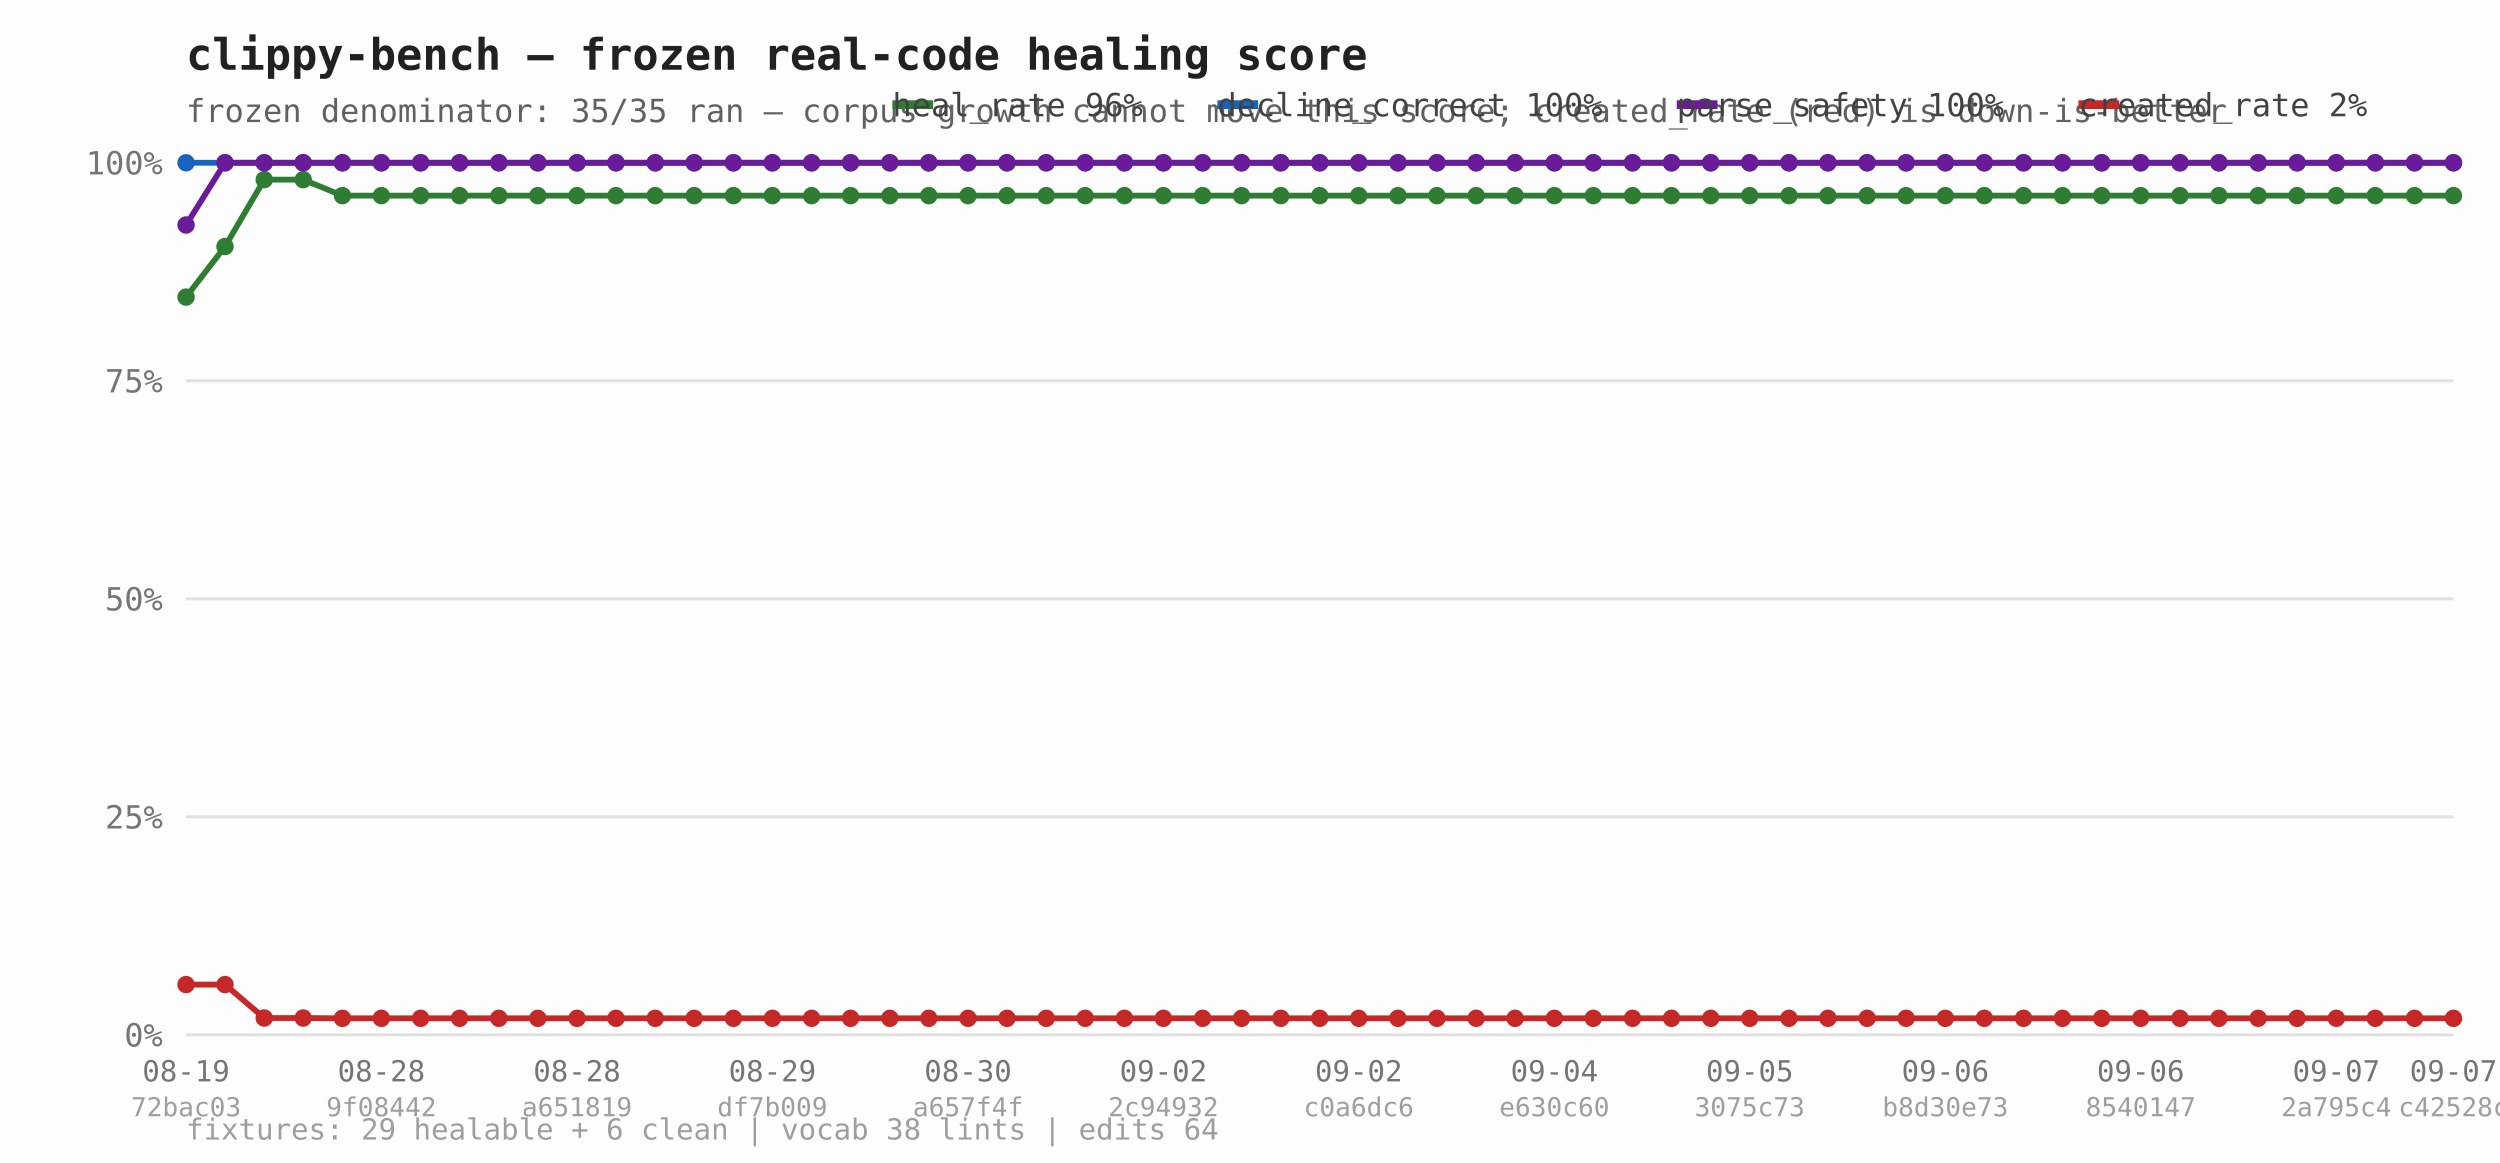
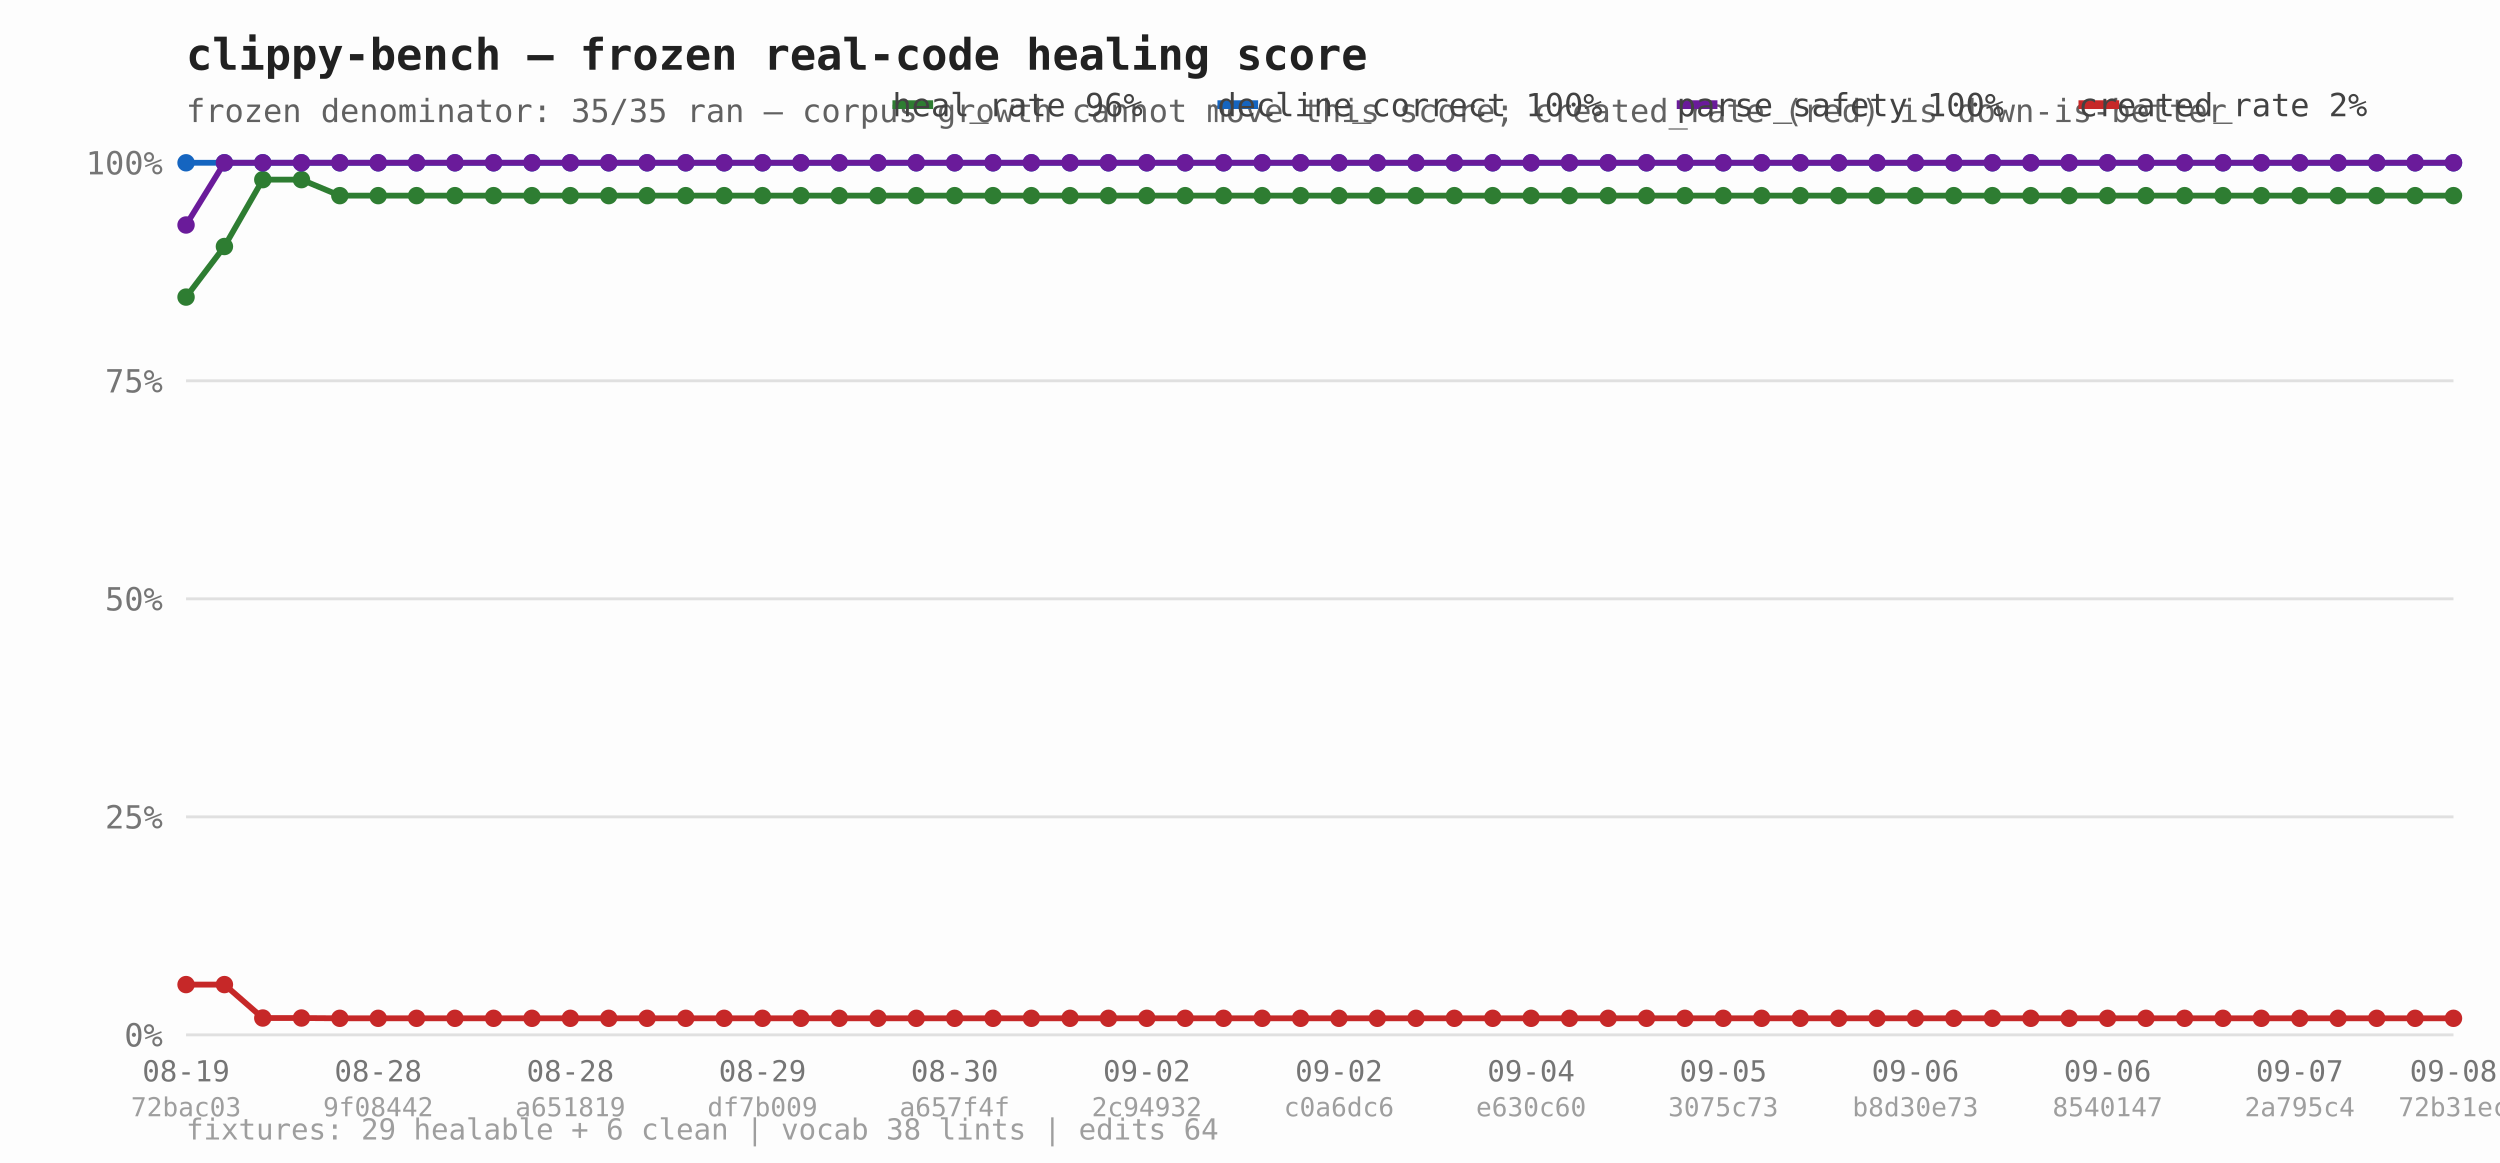
<svg xmlns="http://www.w3.org/2000/svg" width="860" height="400" viewBox="0 0 860 400" font-family="ui-monospace,Menlo,monospace">
  <rect width="100%" height="100%" fill="#fdfdfd" />
  <text x="64" y="24" font-size="15" font-weight="bold" fill="#212121">clippy-bench — frozen real-code healing score</text>
  <text x="64" y="42" font-size="11" fill="#616161">frozen denominator: 35/35 ran — corpus growth cannot move this score; created_rate (red) is down-is-better</text>
  <line x1="64" y1="356.0" x2="844" y2="356.0" stroke="#e0e0e0" stroke-width="1" />
  <text x="56" y="360.0" font-size="11" fill="#757575" text-anchor="end">0%</text>
  <line x1="64" y1="281.0" x2="844" y2="281.0" stroke="#e0e0e0" stroke-width="1" />
  <text x="56" y="285.0" font-size="11" fill="#757575" text-anchor="end">25%</text>
  <line x1="64" y1="206.0" x2="844" y2="206.0" stroke="#e0e0e0" stroke-width="1" />
  <text x="56" y="210.0" font-size="11" fill="#757575" text-anchor="end">50%</text>
  <line x1="64" y1="131.0" x2="844" y2="131.0" stroke="#e0e0e0" stroke-width="1" />
  <text x="56" y="135.0" font-size="11" fill="#757575" text-anchor="end">75%</text>
  <line x1="64" y1="56.0" x2="844" y2="56.0" stroke="#e0e0e0" stroke-width="1" />
  <text x="56" y="60.0" font-size="11" fill="#757575" text-anchor="end">100%</text>
  <line x1="715.0" y1="36" x2="729.0" y2="36" stroke="#c62828" stroke-width="3" />
  <text x="715.0" y="40" font-size="11" fill="#424242">created_rate 2%</text>
  <line x1="576.8" y1="36" x2="590.8" y2="36" stroke="#6a1b9a" stroke-width="3" />
  <text x="576.8" y="40" font-size="11" fill="#424242">parse_safety 100%</text>
  <line x1="418.8" y1="36" x2="432.8" y2="36" stroke="#1565c0" stroke-width="3" />
  <text x="418.8" y="40" font-size="11" fill="#424242">decline_correct 100%</text>
  <line x1="307.0" y1="36" x2="321.0" y2="36" stroke="#2e7d32" stroke-width="3" />
  <text x="307.0" y="40" font-size="11" fill="#424242">heal_rate 96%</text>
-   <path d="M 64.0 102.2 L 77.4 84.8 L 90.9 61.8 L 104.3 61.8 L 117.8 67.3 L 131.2 67.3 L 144.7 67.3 L 158.1 67.3 L 171.6 67.3 L 185.0 67.3 L 198.5 67.3 L 211.9 67.3 L 225.4 67.3 L 238.8 67.3 L 252.3 67.3 L 265.7 67.3 L 279.2 67.3 L 292.6 67.3 L 306.1 67.3 L 319.5 67.3 L 333.0 67.3 L 346.4 67.3 L 359.9 67.3 L 373.3 67.3 L 386.8 67.3 L 400.2 67.3 L 413.7 67.3 L 427.1 67.3 L 440.6 67.3 L 454.0 67.3 L 467.4 67.3 L 480.9 67.3 L 494.3 67.3 L 507.8 67.3 L 521.2 67.3 L 534.7 67.3 L 548.1 67.3 L 561.6 67.3 L 575.0 67.3 L 588.5 67.3 L 601.9 67.3 L 615.4 67.3 L 628.8 67.3 L 642.3 67.3 L 655.7 67.3 L 669.2 67.3 L 682.6 67.3 L 696.1 67.3 L 709.5 67.3 L 723.0 67.3 L 736.4 67.3 L 749.9 67.3 L 763.3 67.3 L 776.8 67.3 L 790.2 67.3 L 803.7 67.3 L 817.1 67.3 L 830.6 67.3 L 844.0 67.3" fill="none" stroke="#2e7d32" stroke-width="2" stroke-linejoin="round" stroke-linecap="round" />
+   <path d="M 64.0 102.2 L 77.2 84.8 L 90.4 61.8 L 103.7 61.8 L 116.9 67.3 L 130.1 67.3 L 143.3 67.3 L 156.5 67.3 L 169.8 67.3 L 183.0 67.3 L 196.2 67.3 L 209.4 67.3 L 222.6 67.3 L 235.9 67.3 L 249.1 67.3 L 262.3 67.3 L 275.5 67.3 L 288.7 67.3 L 302.0 67.3 L 315.2 67.3 L 328.4 67.3 L 341.6 67.3 L 354.8 67.3 L 368.1 67.3 L 381.3 67.3 L 394.5 67.3 L 407.7 67.3 L 420.9 67.3 L 434.2 67.3 L 447.4 67.3 L 460.6 67.3 L 473.8 67.3 L 487.1 67.3 L 500.3 67.3 L 513.5 67.3 L 526.7 67.3 L 539.9 67.3 L 553.2 67.3 L 566.4 67.3 L 579.6 67.3 L 592.8 67.3 L 606.0 67.3 L 619.3 67.3 L 632.5 67.3 L 645.7 67.3 L 658.9 67.3 L 672.1 67.3 L 685.4 67.3 L 698.6 67.3 L 711.8 67.3 L 725.0 67.3 L 738.2 67.3 L 751.5 67.3 L 764.7 67.3 L 777.9 67.3 L 791.1 67.3 L 804.3 67.3 L 817.6 67.3 L 830.8 67.3 L 844.0 67.3" fill="none" stroke="#2e7d32" stroke-width="2" stroke-linejoin="round" stroke-linecap="round" />
  <circle cx="64.0" cy="102.2" r="3" fill="#2e7d32" />
-   <circle cx="77.4" cy="84.8" r="3" fill="#2e7d32" />
-   <circle cx="90.9" cy="61.8" r="3" fill="#2e7d32" />
-   <circle cx="104.3" cy="61.8" r="3" fill="#2e7d32" />
-   <circle cx="117.8" cy="67.3" r="3" fill="#2e7d32" />
-   <circle cx="131.2" cy="67.3" r="3" fill="#2e7d32" />
-   <circle cx="144.7" cy="67.3" r="3" fill="#2e7d32" />
-   <circle cx="158.1" cy="67.3" r="3" fill="#2e7d32" />
-   <circle cx="171.6" cy="67.3" r="3" fill="#2e7d32" />
-   <circle cx="185.0" cy="67.3" r="3" fill="#2e7d32" />
-   <circle cx="198.5" cy="67.3" r="3" fill="#2e7d32" />
-   <circle cx="211.9" cy="67.3" r="3" fill="#2e7d32" />
-   <circle cx="225.4" cy="67.3" r="3" fill="#2e7d32" />
-   <circle cx="238.8" cy="67.3" r="3" fill="#2e7d32" />
-   <circle cx="252.3" cy="67.3" r="3" fill="#2e7d32" />
-   <circle cx="265.7" cy="67.3" r="3" fill="#2e7d32" />
-   <circle cx="279.2" cy="67.3" r="3" fill="#2e7d32" />
-   <circle cx="292.6" cy="67.3" r="3" fill="#2e7d32" />
-   <circle cx="306.1" cy="67.3" r="3" fill="#2e7d32" />
-   <circle cx="319.5" cy="67.3" r="3" fill="#2e7d32" />
-   <circle cx="333.0" cy="67.3" r="3" fill="#2e7d32" />
-   <circle cx="346.4" cy="67.3" r="3" fill="#2e7d32" />
-   <circle cx="359.9" cy="67.3" r="3" fill="#2e7d32" />
-   <circle cx="373.3" cy="67.3" r="3" fill="#2e7d32" />
-   <circle cx="386.8" cy="67.3" r="3" fill="#2e7d32" />
-   <circle cx="400.2" cy="67.3" r="3" fill="#2e7d32" />
-   <circle cx="413.7" cy="67.3" r="3" fill="#2e7d32" />
-   <circle cx="427.1" cy="67.3" r="3" fill="#2e7d32" />
-   <circle cx="440.6" cy="67.3" r="3" fill="#2e7d32" />
-   <circle cx="454.0" cy="67.3" r="3" fill="#2e7d32" />
-   <circle cx="467.4" cy="67.3" r="3" fill="#2e7d32" />
-   <circle cx="480.9" cy="67.3" r="3" fill="#2e7d32" />
-   <circle cx="494.3" cy="67.3" r="3" fill="#2e7d32" />
-   <circle cx="507.8" cy="67.3" r="3" fill="#2e7d32" />
-   <circle cx="521.2" cy="67.3" r="3" fill="#2e7d32" />
-   <circle cx="534.7" cy="67.3" r="3" fill="#2e7d32" />
-   <circle cx="548.1" cy="67.3" r="3" fill="#2e7d32" />
-   <circle cx="561.6" cy="67.3" r="3" fill="#2e7d32" />
-   <circle cx="575.0" cy="67.3" r="3" fill="#2e7d32" />
-   <circle cx="588.5" cy="67.3" r="3" fill="#2e7d32" />
-   <circle cx="601.9" cy="67.3" r="3" fill="#2e7d32" />
-   <circle cx="615.4" cy="67.3" r="3" fill="#2e7d32" />
-   <circle cx="628.8" cy="67.3" r="3" fill="#2e7d32" />
-   <circle cx="642.3" cy="67.3" r="3" fill="#2e7d32" />
-   <circle cx="655.7" cy="67.3" r="3" fill="#2e7d32" />
-   <circle cx="669.2" cy="67.3" r="3" fill="#2e7d32" />
-   <circle cx="682.6" cy="67.3" r="3" fill="#2e7d32" />
-   <circle cx="696.1" cy="67.3" r="3" fill="#2e7d32" />
-   <circle cx="709.5" cy="67.3" r="3" fill="#2e7d32" />
-   <circle cx="723.0" cy="67.3" r="3" fill="#2e7d32" />
-   <circle cx="736.4" cy="67.3" r="3" fill="#2e7d32" />
-   <circle cx="749.9" cy="67.3" r="3" fill="#2e7d32" />
-   <circle cx="763.3" cy="67.3" r="3" fill="#2e7d32" />
-   <circle cx="776.8" cy="67.3" r="3" fill="#2e7d32" />
-   <circle cx="790.2" cy="67.3" r="3" fill="#2e7d32" />
-   <circle cx="803.7" cy="67.3" r="3" fill="#2e7d32" />
-   <circle cx="817.1" cy="67.3" r="3" fill="#2e7d32" />
-   <circle cx="830.6" cy="67.3" r="3" fill="#2e7d32" />
+   <circle cx="77.2" cy="84.8" r="3" fill="#2e7d32" />
+   <circle cx="90.4" cy="61.8" r="3" fill="#2e7d32" />
+   <circle cx="103.7" cy="61.8" r="3" fill="#2e7d32" />
+   <circle cx="116.9" cy="67.3" r="3" fill="#2e7d32" />
+   <circle cx="130.1" cy="67.3" r="3" fill="#2e7d32" />
+   <circle cx="143.3" cy="67.3" r="3" fill="#2e7d32" />
+   <circle cx="156.5" cy="67.3" r="3" fill="#2e7d32" />
+   <circle cx="169.8" cy="67.3" r="3" fill="#2e7d32" />
+   <circle cx="183.0" cy="67.3" r="3" fill="#2e7d32" />
+   <circle cx="196.2" cy="67.3" r="3" fill="#2e7d32" />
+   <circle cx="209.4" cy="67.3" r="3" fill="#2e7d32" />
+   <circle cx="222.6" cy="67.3" r="3" fill="#2e7d32" />
+   <circle cx="235.9" cy="67.3" r="3" fill="#2e7d32" />
+   <circle cx="249.1" cy="67.3" r="3" fill="#2e7d32" />
+   <circle cx="262.3" cy="67.3" r="3" fill="#2e7d32" />
+   <circle cx="275.5" cy="67.3" r="3" fill="#2e7d32" />
+   <circle cx="288.7" cy="67.3" r="3" fill="#2e7d32" />
+   <circle cx="302.0" cy="67.3" r="3" fill="#2e7d32" />
+   <circle cx="315.2" cy="67.3" r="3" fill="#2e7d32" />
+   <circle cx="328.4" cy="67.3" r="3" fill="#2e7d32" />
+   <circle cx="341.6" cy="67.3" r="3" fill="#2e7d32" />
+   <circle cx="354.8" cy="67.3" r="3" fill="#2e7d32" />
+   <circle cx="368.1" cy="67.3" r="3" fill="#2e7d32" />
+   <circle cx="381.3" cy="67.3" r="3" fill="#2e7d32" />
+   <circle cx="394.5" cy="67.3" r="3" fill="#2e7d32" />
+   <circle cx="407.7" cy="67.3" r="3" fill="#2e7d32" />
+   <circle cx="420.9" cy="67.3" r="3" fill="#2e7d32" />
+   <circle cx="434.2" cy="67.3" r="3" fill="#2e7d32" />
+   <circle cx="447.4" cy="67.3" r="3" fill="#2e7d32" />
+   <circle cx="460.6" cy="67.3" r="3" fill="#2e7d32" />
+   <circle cx="473.8" cy="67.3" r="3" fill="#2e7d32" />
+   <circle cx="487.1" cy="67.3" r="3" fill="#2e7d32" />
+   <circle cx="500.3" cy="67.3" r="3" fill="#2e7d32" />
+   <circle cx="513.5" cy="67.3" r="3" fill="#2e7d32" />
+   <circle cx="526.7" cy="67.3" r="3" fill="#2e7d32" />
+   <circle cx="539.9" cy="67.3" r="3" fill="#2e7d32" />
+   <circle cx="553.2" cy="67.3" r="3" fill="#2e7d32" />
+   <circle cx="566.4" cy="67.3" r="3" fill="#2e7d32" />
+   <circle cx="579.6" cy="67.3" r="3" fill="#2e7d32" />
+   <circle cx="592.8" cy="67.3" r="3" fill="#2e7d32" />
+   <circle cx="606.0" cy="67.3" r="3" fill="#2e7d32" />
+   <circle cx="619.3" cy="67.3" r="3" fill="#2e7d32" />
+   <circle cx="632.5" cy="67.3" r="3" fill="#2e7d32" />
+   <circle cx="645.7" cy="67.3" r="3" fill="#2e7d32" />
+   <circle cx="658.9" cy="67.3" r="3" fill="#2e7d32" />
+   <circle cx="672.1" cy="67.3" r="3" fill="#2e7d32" />
+   <circle cx="685.4" cy="67.3" r="3" fill="#2e7d32" />
+   <circle cx="698.6" cy="67.3" r="3" fill="#2e7d32" />
+   <circle cx="711.8" cy="67.3" r="3" fill="#2e7d32" />
+   <circle cx="725.0" cy="67.3" r="3" fill="#2e7d32" />
+   <circle cx="738.2" cy="67.3" r="3" fill="#2e7d32" />
+   <circle cx="751.5" cy="67.3" r="3" fill="#2e7d32" />
+   <circle cx="764.7" cy="67.3" r="3" fill="#2e7d32" />
+   <circle cx="777.9" cy="67.3" r="3" fill="#2e7d32" />
+   <circle cx="791.1" cy="67.3" r="3" fill="#2e7d32" />
+   <circle cx="804.3" cy="67.3" r="3" fill="#2e7d32" />
+   <circle cx="817.6" cy="67.3" r="3" fill="#2e7d32" />
+   <circle cx="830.8" cy="67.3" r="3" fill="#2e7d32" />
  <circle cx="844.0" cy="67.3" r="3" fill="#2e7d32" />
-   <path d="M 64.0 56.0 L 77.4 56.0 L 90.9 56.0 L 104.3 56.0 L 117.8 56.0 L 131.2 56.0 L 144.7 56.0 L 158.1 56.0 L 171.6 56.0 L 185.0 56.0 L 198.5 56.0 L 211.9 56.0 L 225.4 56.0 L 238.8 56.0 L 252.3 56.0 L 265.7 56.0 L 279.2 56.0 L 292.6 56.0 L 306.1 56.0 L 319.5 56.0 L 333.0 56.0 L 346.4 56.0 L 359.9 56.0 L 373.3 56.0 L 386.8 56.0 L 400.2 56.0 L 413.7 56.0 L 427.1 56.0 L 440.6 56.0 L 454.0 56.0 L 467.4 56.0 L 480.9 56.0 L 494.3 56.0 L 507.8 56.0 L 521.2 56.0 L 534.7 56.0 L 548.1 56.0 L 561.6 56.0 L 575.0 56.0 L 588.5 56.0 L 601.9 56.0 L 615.4 56.0 L 628.8 56.0 L 642.3 56.0 L 655.7 56.0 L 669.2 56.0 L 682.6 56.0 L 696.1 56.0 L 709.5 56.0 L 723.0 56.0 L 736.4 56.0 L 749.9 56.0 L 763.3 56.0 L 776.8 56.0 L 790.2 56.0 L 803.7 56.0 L 817.1 56.0 L 830.6 56.0 L 844.0 56.0" fill="none" stroke="#1565c0" stroke-width="2" stroke-linejoin="round" stroke-linecap="round" />
+   <path d="M 64.0 56.0 L 77.2 56.0 L 90.4 56.0 L 103.7 56.0 L 116.9 56.0 L 130.1 56.0 L 143.3 56.0 L 156.5 56.0 L 169.8 56.0 L 183.0 56.0 L 196.2 56.0 L 209.4 56.0 L 222.6 56.0 L 235.9 56.0 L 249.1 56.0 L 262.3 56.0 L 275.5 56.0 L 288.7 56.0 L 302.0 56.0 L 315.2 56.0 L 328.4 56.0 L 341.6 56.0 L 354.8 56.0 L 368.1 56.0 L 381.3 56.0 L 394.5 56.0 L 407.7 56.0 L 420.9 56.0 L 434.2 56.0 L 447.4 56.0 L 460.6 56.0 L 473.8 56.0 L 487.1 56.0 L 500.3 56.0 L 513.5 56.0 L 526.7 56.0 L 539.9 56.0 L 553.2 56.0 L 566.4 56.0 L 579.6 56.0 L 592.8 56.0 L 606.0 56.0 L 619.3 56.0 L 632.5 56.0 L 645.7 56.0 L 658.9 56.0 L 672.1 56.0 L 685.4 56.0 L 698.6 56.0 L 711.8 56.0 L 725.0 56.0 L 738.2 56.0 L 751.5 56.0 L 764.7 56.0 L 777.9 56.0 L 791.1 56.0 L 804.3 56.0 L 817.6 56.0 L 830.8 56.0 L 844.0 56.0" fill="none" stroke="#1565c0" stroke-width="2" stroke-linejoin="round" stroke-linecap="round" />
  <circle cx="64.0" cy="56.0" r="3" fill="#1565c0" />
-   <circle cx="77.4" cy="56.0" r="3" fill="#1565c0" />
-   <circle cx="90.9" cy="56.0" r="3" fill="#1565c0" />
-   <circle cx="104.3" cy="56.0" r="3" fill="#1565c0" />
-   <circle cx="117.8" cy="56.0" r="3" fill="#1565c0" />
-   <circle cx="131.2" cy="56.0" r="3" fill="#1565c0" />
-   <circle cx="144.7" cy="56.0" r="3" fill="#1565c0" />
-   <circle cx="158.1" cy="56.0" r="3" fill="#1565c0" />
-   <circle cx="171.6" cy="56.0" r="3" fill="#1565c0" />
-   <circle cx="185.0" cy="56.0" r="3" fill="#1565c0" />
-   <circle cx="198.5" cy="56.0" r="3" fill="#1565c0" />
-   <circle cx="211.9" cy="56.0" r="3" fill="#1565c0" />
-   <circle cx="225.4" cy="56.0" r="3" fill="#1565c0" />
-   <circle cx="238.8" cy="56.0" r="3" fill="#1565c0" />
-   <circle cx="252.3" cy="56.0" r="3" fill="#1565c0" />
-   <circle cx="265.7" cy="56.0" r="3" fill="#1565c0" />
-   <circle cx="279.2" cy="56.0" r="3" fill="#1565c0" />
-   <circle cx="292.6" cy="56.0" r="3" fill="#1565c0" />
-   <circle cx="306.1" cy="56.0" r="3" fill="#1565c0" />
-   <circle cx="319.5" cy="56.0" r="3" fill="#1565c0" />
-   <circle cx="333.0" cy="56.0" r="3" fill="#1565c0" />
-   <circle cx="346.4" cy="56.0" r="3" fill="#1565c0" />
-   <circle cx="359.9" cy="56.0" r="3" fill="#1565c0" />
-   <circle cx="373.3" cy="56.0" r="3" fill="#1565c0" />
-   <circle cx="386.8" cy="56.0" r="3" fill="#1565c0" />
-   <circle cx="400.2" cy="56.0" r="3" fill="#1565c0" />
-   <circle cx="413.7" cy="56.0" r="3" fill="#1565c0" />
-   <circle cx="427.1" cy="56.0" r="3" fill="#1565c0" />
-   <circle cx="440.6" cy="56.0" r="3" fill="#1565c0" />
-   <circle cx="454.0" cy="56.0" r="3" fill="#1565c0" />
-   <circle cx="467.4" cy="56.0" r="3" fill="#1565c0" />
-   <circle cx="480.9" cy="56.0" r="3" fill="#1565c0" />
-   <circle cx="494.3" cy="56.0" r="3" fill="#1565c0" />
-   <circle cx="507.8" cy="56.0" r="3" fill="#1565c0" />
-   <circle cx="521.2" cy="56.0" r="3" fill="#1565c0" />
-   <circle cx="534.7" cy="56.0" r="3" fill="#1565c0" />
-   <circle cx="548.1" cy="56.0" r="3" fill="#1565c0" />
-   <circle cx="561.6" cy="56.0" r="3" fill="#1565c0" />
-   <circle cx="575.0" cy="56.0" r="3" fill="#1565c0" />
-   <circle cx="588.5" cy="56.0" r="3" fill="#1565c0" />
-   <circle cx="601.9" cy="56.0" r="3" fill="#1565c0" />
-   <circle cx="615.4" cy="56.0" r="3" fill="#1565c0" />
-   <circle cx="628.8" cy="56.0" r="3" fill="#1565c0" />
-   <circle cx="642.3" cy="56.0" r="3" fill="#1565c0" />
-   <circle cx="655.7" cy="56.0" r="3" fill="#1565c0" />
-   <circle cx="669.2" cy="56.0" r="3" fill="#1565c0" />
-   <circle cx="682.6" cy="56.0" r="3" fill="#1565c0" />
-   <circle cx="696.1" cy="56.0" r="3" fill="#1565c0" />
-   <circle cx="709.5" cy="56.0" r="3" fill="#1565c0" />
-   <circle cx="723.0" cy="56.0" r="3" fill="#1565c0" />
-   <circle cx="736.4" cy="56.0" r="3" fill="#1565c0" />
-   <circle cx="749.9" cy="56.0" r="3" fill="#1565c0" />
-   <circle cx="763.3" cy="56.0" r="3" fill="#1565c0" />
-   <circle cx="776.8" cy="56.0" r="3" fill="#1565c0" />
-   <circle cx="790.2" cy="56.0" r="3" fill="#1565c0" />
-   <circle cx="803.7" cy="56.0" r="3" fill="#1565c0" />
-   <circle cx="817.1" cy="56.0" r="3" fill="#1565c0" />
-   <circle cx="830.6" cy="56.0" r="3" fill="#1565c0" />
+   <circle cx="77.2" cy="56.0" r="3" fill="#1565c0" />
+   <circle cx="90.4" cy="56.0" r="3" fill="#1565c0" />
+   <circle cx="103.7" cy="56.0" r="3" fill="#1565c0" />
+   <circle cx="116.9" cy="56.0" r="3" fill="#1565c0" />
+   <circle cx="130.1" cy="56.0" r="3" fill="#1565c0" />
+   <circle cx="143.3" cy="56.0" r="3" fill="#1565c0" />
+   <circle cx="156.5" cy="56.0" r="3" fill="#1565c0" />
+   <circle cx="169.8" cy="56.0" r="3" fill="#1565c0" />
+   <circle cx="183.0" cy="56.0" r="3" fill="#1565c0" />
+   <circle cx="196.2" cy="56.0" r="3" fill="#1565c0" />
+   <circle cx="209.4" cy="56.0" r="3" fill="#1565c0" />
+   <circle cx="222.6" cy="56.0" r="3" fill="#1565c0" />
+   <circle cx="235.9" cy="56.0" r="3" fill="#1565c0" />
+   <circle cx="249.1" cy="56.0" r="3" fill="#1565c0" />
+   <circle cx="262.3" cy="56.0" r="3" fill="#1565c0" />
+   <circle cx="275.5" cy="56.0" r="3" fill="#1565c0" />
+   <circle cx="288.7" cy="56.0" r="3" fill="#1565c0" />
+   <circle cx="302.0" cy="56.0" r="3" fill="#1565c0" />
+   <circle cx="315.2" cy="56.0" r="3" fill="#1565c0" />
+   <circle cx="328.4" cy="56.0" r="3" fill="#1565c0" />
+   <circle cx="341.6" cy="56.0" r="3" fill="#1565c0" />
+   <circle cx="354.8" cy="56.0" r="3" fill="#1565c0" />
+   <circle cx="368.1" cy="56.0" r="3" fill="#1565c0" />
+   <circle cx="381.3" cy="56.0" r="3" fill="#1565c0" />
+   <circle cx="394.5" cy="56.0" r="3" fill="#1565c0" />
+   <circle cx="407.7" cy="56.0" r="3" fill="#1565c0" />
+   <circle cx="420.9" cy="56.0" r="3" fill="#1565c0" />
+   <circle cx="434.2" cy="56.0" r="3" fill="#1565c0" />
+   <circle cx="447.4" cy="56.0" r="3" fill="#1565c0" />
+   <circle cx="460.6" cy="56.0" r="3" fill="#1565c0" />
+   <circle cx="473.8" cy="56.0" r="3" fill="#1565c0" />
+   <circle cx="487.1" cy="56.0" r="3" fill="#1565c0" />
+   <circle cx="500.3" cy="56.0" r="3" fill="#1565c0" />
+   <circle cx="513.5" cy="56.0" r="3" fill="#1565c0" />
+   <circle cx="526.7" cy="56.0" r="3" fill="#1565c0" />
+   <circle cx="539.9" cy="56.0" r="3" fill="#1565c0" />
+   <circle cx="553.2" cy="56.0" r="3" fill="#1565c0" />
+   <circle cx="566.4" cy="56.0" r="3" fill="#1565c0" />
+   <circle cx="579.6" cy="56.0" r="3" fill="#1565c0" />
+   <circle cx="592.8" cy="56.0" r="3" fill="#1565c0" />
+   <circle cx="606.0" cy="56.0" r="3" fill="#1565c0" />
+   <circle cx="619.3" cy="56.0" r="3" fill="#1565c0" />
+   <circle cx="632.5" cy="56.0" r="3" fill="#1565c0" />
+   <circle cx="645.7" cy="56.0" r="3" fill="#1565c0" />
+   <circle cx="658.9" cy="56.0" r="3" fill="#1565c0" />
+   <circle cx="672.1" cy="56.0" r="3" fill="#1565c0" />
+   <circle cx="685.4" cy="56.0" r="3" fill="#1565c0" />
+   <circle cx="698.6" cy="56.0" r="3" fill="#1565c0" />
+   <circle cx="711.8" cy="56.0" r="3" fill="#1565c0" />
+   <circle cx="725.0" cy="56.0" r="3" fill="#1565c0" />
+   <circle cx="738.2" cy="56.0" r="3" fill="#1565c0" />
+   <circle cx="751.5" cy="56.0" r="3" fill="#1565c0" />
+   <circle cx="764.7" cy="56.0" r="3" fill="#1565c0" />
+   <circle cx="777.9" cy="56.0" r="3" fill="#1565c0" />
+   <circle cx="791.1" cy="56.0" r="3" fill="#1565c0" />
+   <circle cx="804.3" cy="56.0" r="3" fill="#1565c0" />
+   <circle cx="817.6" cy="56.0" r="3" fill="#1565c0" />
+   <circle cx="830.8" cy="56.0" r="3" fill="#1565c0" />
  <circle cx="844.0" cy="56.0" r="3" fill="#1565c0" />
-   <path d="M 64.0 77.4 L 77.4 56.0 L 90.9 56.0 L 104.3 56.0 L 117.8 56.0 L 131.2 56.0 L 144.7 56.0 L 158.1 56.0 L 171.6 56.0 L 185.0 56.0 L 198.5 56.0 L 211.9 56.0 L 225.4 56.0 L 238.8 56.0 L 252.3 56.0 L 265.7 56.0 L 279.2 56.0 L 292.6 56.0 L 306.1 56.0 L 319.5 56.0 L 333.0 56.0 L 346.4 56.0 L 359.9 56.0 L 373.3 56.0 L 386.8 56.0 L 400.2 56.0 L 413.7 56.0 L 427.1 56.0 L 440.6 56.0 L 454.0 56.0 L 467.4 56.0 L 480.9 56.0 L 494.3 56.0 L 507.8 56.0 L 521.2 56.0 L 534.7 56.0 L 548.1 56.0 L 561.6 56.0 L 575.0 56.0 L 588.5 56.0 L 601.9 56.0 L 615.4 56.0 L 628.8 56.0 L 642.3 56.0 L 655.7 56.0 L 669.2 56.0 L 682.6 56.0 L 696.1 56.0 L 709.5 56.0 L 723.0 56.0 L 736.4 56.0 L 749.9 56.0 L 763.3 56.0 L 776.8 56.0 L 790.2 56.0 L 803.7 56.0 L 817.1 56.0 L 830.6 56.0 L 844.0 56.0" fill="none" stroke="#6a1b9a" stroke-width="2" stroke-linejoin="round" stroke-linecap="round" />
+   <path d="M 64.0 77.4 L 77.2 56.0 L 90.4 56.0 L 103.7 56.0 L 116.9 56.0 L 130.1 56.0 L 143.3 56.0 L 156.5 56.0 L 169.8 56.0 L 183.0 56.0 L 196.2 56.0 L 209.4 56.0 L 222.6 56.0 L 235.9 56.0 L 249.1 56.0 L 262.3 56.0 L 275.5 56.0 L 288.7 56.0 L 302.0 56.0 L 315.2 56.0 L 328.4 56.0 L 341.6 56.0 L 354.8 56.0 L 368.1 56.0 L 381.3 56.0 L 394.5 56.0 L 407.7 56.0 L 420.9 56.0 L 434.2 56.0 L 447.4 56.0 L 460.6 56.0 L 473.8 56.0 L 487.1 56.0 L 500.3 56.0 L 513.5 56.0 L 526.7 56.0 L 539.9 56.0 L 553.2 56.0 L 566.4 56.0 L 579.6 56.0 L 592.8 56.0 L 606.0 56.0 L 619.3 56.0 L 632.5 56.0 L 645.7 56.0 L 658.9 56.0 L 672.1 56.0 L 685.4 56.0 L 698.6 56.0 L 711.8 56.0 L 725.0 56.0 L 738.2 56.0 L 751.5 56.0 L 764.7 56.0 L 777.9 56.0 L 791.1 56.0 L 804.3 56.0 L 817.6 56.0 L 830.8 56.0 L 844.0 56.0" fill="none" stroke="#6a1b9a" stroke-width="2" stroke-linejoin="round" stroke-linecap="round" />
  <circle cx="64.0" cy="77.4" r="3" fill="#6a1b9a" />
-   <circle cx="77.4" cy="56.0" r="3" fill="#6a1b9a" />
-   <circle cx="90.9" cy="56.0" r="3" fill="#6a1b9a" />
-   <circle cx="104.3" cy="56.0" r="3" fill="#6a1b9a" />
-   <circle cx="117.8" cy="56.0" r="3" fill="#6a1b9a" />
-   <circle cx="131.2" cy="56.0" r="3" fill="#6a1b9a" />
-   <circle cx="144.7" cy="56.0" r="3" fill="#6a1b9a" />
-   <circle cx="158.1" cy="56.0" r="3" fill="#6a1b9a" />
-   <circle cx="171.6" cy="56.0" r="3" fill="#6a1b9a" />
-   <circle cx="185.0" cy="56.0" r="3" fill="#6a1b9a" />
-   <circle cx="198.5" cy="56.0" r="3" fill="#6a1b9a" />
-   <circle cx="211.9" cy="56.0" r="3" fill="#6a1b9a" />
-   <circle cx="225.4" cy="56.0" r="3" fill="#6a1b9a" />
-   <circle cx="238.8" cy="56.0" r="3" fill="#6a1b9a" />
-   <circle cx="252.3" cy="56.0" r="3" fill="#6a1b9a" />
-   <circle cx="265.7" cy="56.0" r="3" fill="#6a1b9a" />
-   <circle cx="279.2" cy="56.0" r="3" fill="#6a1b9a" />
-   <circle cx="292.6" cy="56.0" r="3" fill="#6a1b9a" />
-   <circle cx="306.1" cy="56.0" r="3" fill="#6a1b9a" />
-   <circle cx="319.5" cy="56.0" r="3" fill="#6a1b9a" />
-   <circle cx="333.0" cy="56.0" r="3" fill="#6a1b9a" />
-   <circle cx="346.4" cy="56.0" r="3" fill="#6a1b9a" />
-   <circle cx="359.9" cy="56.0" r="3" fill="#6a1b9a" />
-   <circle cx="373.3" cy="56.0" r="3" fill="#6a1b9a" />
-   <circle cx="386.8" cy="56.0" r="3" fill="#6a1b9a" />
-   <circle cx="400.2" cy="56.0" r="3" fill="#6a1b9a" />
-   <circle cx="413.7" cy="56.0" r="3" fill="#6a1b9a" />
-   <circle cx="427.1" cy="56.0" r="3" fill="#6a1b9a" />
-   <circle cx="440.6" cy="56.0" r="3" fill="#6a1b9a" />
-   <circle cx="454.0" cy="56.0" r="3" fill="#6a1b9a" />
-   <circle cx="467.4" cy="56.0" r="3" fill="#6a1b9a" />
-   <circle cx="480.9" cy="56.0" r="3" fill="#6a1b9a" />
-   <circle cx="494.3" cy="56.0" r="3" fill="#6a1b9a" />
-   <circle cx="507.8" cy="56.0" r="3" fill="#6a1b9a" />
-   <circle cx="521.2" cy="56.0" r="3" fill="#6a1b9a" />
-   <circle cx="534.7" cy="56.0" r="3" fill="#6a1b9a" />
-   <circle cx="548.1" cy="56.0" r="3" fill="#6a1b9a" />
-   <circle cx="561.6" cy="56.0" r="3" fill="#6a1b9a" />
-   <circle cx="575.0" cy="56.0" r="3" fill="#6a1b9a" />
-   <circle cx="588.5" cy="56.0" r="3" fill="#6a1b9a" />
-   <circle cx="601.9" cy="56.0" r="3" fill="#6a1b9a" />
-   <circle cx="615.4" cy="56.0" r="3" fill="#6a1b9a" />
-   <circle cx="628.8" cy="56.0" r="3" fill="#6a1b9a" />
-   <circle cx="642.3" cy="56.0" r="3" fill="#6a1b9a" />
-   <circle cx="655.7" cy="56.0" r="3" fill="#6a1b9a" />
-   <circle cx="669.2" cy="56.0" r="3" fill="#6a1b9a" />
-   <circle cx="682.6" cy="56.0" r="3" fill="#6a1b9a" />
-   <circle cx="696.1" cy="56.0" r="3" fill="#6a1b9a" />
-   <circle cx="709.5" cy="56.0" r="3" fill="#6a1b9a" />
-   <circle cx="723.0" cy="56.0" r="3" fill="#6a1b9a" />
-   <circle cx="736.4" cy="56.0" r="3" fill="#6a1b9a" />
-   <circle cx="749.9" cy="56.0" r="3" fill="#6a1b9a" />
-   <circle cx="763.3" cy="56.0" r="3" fill="#6a1b9a" />
-   <circle cx="776.8" cy="56.0" r="3" fill="#6a1b9a" />
-   <circle cx="790.2" cy="56.0" r="3" fill="#6a1b9a" />
-   <circle cx="803.7" cy="56.0" r="3" fill="#6a1b9a" />
-   <circle cx="817.1" cy="56.0" r="3" fill="#6a1b9a" />
-   <circle cx="830.6" cy="56.0" r="3" fill="#6a1b9a" />
+   <circle cx="77.2" cy="56.0" r="3" fill="#6a1b9a" />
+   <circle cx="90.4" cy="56.0" r="3" fill="#6a1b9a" />
+   <circle cx="103.7" cy="56.0" r="3" fill="#6a1b9a" />
+   <circle cx="116.9" cy="56.0" r="3" fill="#6a1b9a" />
+   <circle cx="130.1" cy="56.0" r="3" fill="#6a1b9a" />
+   <circle cx="143.3" cy="56.0" r="3" fill="#6a1b9a" />
+   <circle cx="156.5" cy="56.0" r="3" fill="#6a1b9a" />
+   <circle cx="169.8" cy="56.0" r="3" fill="#6a1b9a" />
+   <circle cx="183.0" cy="56.0" r="3" fill="#6a1b9a" />
+   <circle cx="196.2" cy="56.0" r="3" fill="#6a1b9a" />
+   <circle cx="209.4" cy="56.0" r="3" fill="#6a1b9a" />
+   <circle cx="222.6" cy="56.0" r="3" fill="#6a1b9a" />
+   <circle cx="235.9" cy="56.0" r="3" fill="#6a1b9a" />
+   <circle cx="249.1" cy="56.0" r="3" fill="#6a1b9a" />
+   <circle cx="262.3" cy="56.0" r="3" fill="#6a1b9a" />
+   <circle cx="275.5" cy="56.0" r="3" fill="#6a1b9a" />
+   <circle cx="288.7" cy="56.0" r="3" fill="#6a1b9a" />
+   <circle cx="302.0" cy="56.0" r="3" fill="#6a1b9a" />
+   <circle cx="315.2" cy="56.0" r="3" fill="#6a1b9a" />
+   <circle cx="328.4" cy="56.0" r="3" fill="#6a1b9a" />
+   <circle cx="341.6" cy="56.0" r="3" fill="#6a1b9a" />
+   <circle cx="354.8" cy="56.0" r="3" fill="#6a1b9a" />
+   <circle cx="368.1" cy="56.0" r="3" fill="#6a1b9a" />
+   <circle cx="381.3" cy="56.0" r="3" fill="#6a1b9a" />
+   <circle cx="394.5" cy="56.0" r="3" fill="#6a1b9a" />
+   <circle cx="407.7" cy="56.0" r="3" fill="#6a1b9a" />
+   <circle cx="420.9" cy="56.0" r="3" fill="#6a1b9a" />
+   <circle cx="434.2" cy="56.0" r="3" fill="#6a1b9a" />
+   <circle cx="447.4" cy="56.0" r="3" fill="#6a1b9a" />
+   <circle cx="460.6" cy="56.0" r="3" fill="#6a1b9a" />
+   <circle cx="473.8" cy="56.0" r="3" fill="#6a1b9a" />
+   <circle cx="487.1" cy="56.0" r="3" fill="#6a1b9a" />
+   <circle cx="500.3" cy="56.0" r="3" fill="#6a1b9a" />
+   <circle cx="513.5" cy="56.0" r="3" fill="#6a1b9a" />
+   <circle cx="526.7" cy="56.0" r="3" fill="#6a1b9a" />
+   <circle cx="539.9" cy="56.0" r="3" fill="#6a1b9a" />
+   <circle cx="553.2" cy="56.0" r="3" fill="#6a1b9a" />
+   <circle cx="566.4" cy="56.0" r="3" fill="#6a1b9a" />
+   <circle cx="579.6" cy="56.0" r="3" fill="#6a1b9a" />
+   <circle cx="592.8" cy="56.0" r="3" fill="#6a1b9a" />
+   <circle cx="606.0" cy="56.0" r="3" fill="#6a1b9a" />
+   <circle cx="619.3" cy="56.0" r="3" fill="#6a1b9a" />
+   <circle cx="632.5" cy="56.0" r="3" fill="#6a1b9a" />
+   <circle cx="645.7" cy="56.0" r="3" fill="#6a1b9a" />
+   <circle cx="658.9" cy="56.0" r="3" fill="#6a1b9a" />
+   <circle cx="672.1" cy="56.0" r="3" fill="#6a1b9a" />
+   <circle cx="685.4" cy="56.0" r="3" fill="#6a1b9a" />
+   <circle cx="698.6" cy="56.0" r="3" fill="#6a1b9a" />
+   <circle cx="711.8" cy="56.0" r="3" fill="#6a1b9a" />
+   <circle cx="725.0" cy="56.0" r="3" fill="#6a1b9a" />
+   <circle cx="738.2" cy="56.0" r="3" fill="#6a1b9a" />
+   <circle cx="751.5" cy="56.0" r="3" fill="#6a1b9a" />
+   <circle cx="764.7" cy="56.0" r="3" fill="#6a1b9a" />
+   <circle cx="777.9" cy="56.0" r="3" fill="#6a1b9a" />
+   <circle cx="791.1" cy="56.0" r="3" fill="#6a1b9a" />
+   <circle cx="804.3" cy="56.0" r="3" fill="#6a1b9a" />
+   <circle cx="817.6" cy="56.0" r="3" fill="#6a1b9a" />
+   <circle cx="830.8" cy="56.0" r="3" fill="#6a1b9a" />
  <circle cx="844.0" cy="56.0" r="3" fill="#6a1b9a" />
-   <path d="M 64.0 338.7 L 77.4 338.7 L 90.9 350.2 L 104.3 350.2 L 117.8 350.3 L 131.2 350.3 L 144.7 350.3 L 158.1 350.3 L 171.6 350.3 L 185.0 350.3 L 198.5 350.3 L 211.9 350.3 L 225.4 350.3 L 238.8 350.3 L 252.3 350.3 L 265.7 350.3 L 279.2 350.3 L 292.6 350.3 L 306.1 350.3 L 319.5 350.3 L 333.0 350.3 L 346.4 350.3 L 359.9 350.3 L 373.3 350.3 L 386.8 350.3 L 400.2 350.3 L 413.7 350.3 L 427.1 350.3 L 440.6 350.3 L 454.0 350.3 L 467.4 350.3 L 480.9 350.3 L 494.3 350.3 L 507.8 350.3 L 521.2 350.3 L 534.7 350.3 L 548.1 350.3 L 561.6 350.3 L 575.0 350.3 L 588.5 350.3 L 601.9 350.3 L 615.4 350.3 L 628.8 350.3 L 642.3 350.3 L 655.7 350.3 L 669.2 350.3 L 682.6 350.3 L 696.1 350.3 L 709.5 350.3 L 723.0 350.3 L 736.4 350.3 L 749.9 350.3 L 763.3 350.3 L 776.8 350.3 L 790.2 350.3 L 803.7 350.3 L 817.1 350.3 L 830.6 350.3 L 844.0 350.3" fill="none" stroke="#c62828" stroke-width="2" stroke-linejoin="round" stroke-linecap="round" />
+   <path d="M 64.0 338.7 L 77.2 338.7 L 90.4 350.2 L 103.7 350.2 L 116.9 350.3 L 130.1 350.3 L 143.3 350.3 L 156.5 350.3 L 169.8 350.3 L 183.0 350.3 L 196.2 350.3 L 209.4 350.3 L 222.6 350.3 L 235.9 350.3 L 249.1 350.3 L 262.3 350.3 L 275.5 350.3 L 288.7 350.3 L 302.0 350.3 L 315.2 350.3 L 328.4 350.3 L 341.6 350.3 L 354.8 350.3 L 368.1 350.3 L 381.3 350.3 L 394.5 350.3 L 407.7 350.3 L 420.9 350.3 L 434.2 350.3 L 447.4 350.3 L 460.6 350.3 L 473.8 350.3 L 487.1 350.3 L 500.3 350.3 L 513.5 350.3 L 526.7 350.3 L 539.9 350.3 L 553.2 350.3 L 566.4 350.3 L 579.6 350.3 L 592.8 350.3 L 606.0 350.3 L 619.3 350.3 L 632.5 350.3 L 645.7 350.3 L 658.9 350.3 L 672.1 350.3 L 685.4 350.3 L 698.6 350.3 L 711.8 350.3 L 725.0 350.3 L 738.2 350.3 L 751.5 350.3 L 764.7 350.3 L 777.9 350.3 L 791.1 350.3 L 804.3 350.3 L 817.6 350.3 L 830.8 350.3 L 844.0 350.3" fill="none" stroke="#c62828" stroke-width="2" stroke-linejoin="round" stroke-linecap="round" />
  <circle cx="64.0" cy="338.7" r="3" fill="#c62828" />
-   <circle cx="77.4" cy="338.7" r="3" fill="#c62828" />
-   <circle cx="90.9" cy="350.2" r="3" fill="#c62828" />
-   <circle cx="104.3" cy="350.2" r="3" fill="#c62828" />
-   <circle cx="117.8" cy="350.3" r="3" fill="#c62828" />
-   <circle cx="131.2" cy="350.3" r="3" fill="#c62828" />
-   <circle cx="144.7" cy="350.3" r="3" fill="#c62828" />
-   <circle cx="158.1" cy="350.3" r="3" fill="#c62828" />
-   <circle cx="171.6" cy="350.3" r="3" fill="#c62828" />
-   <circle cx="185.0" cy="350.3" r="3" fill="#c62828" />
-   <circle cx="198.5" cy="350.3" r="3" fill="#c62828" />
-   <circle cx="211.9" cy="350.3" r="3" fill="#c62828" />
-   <circle cx="225.4" cy="350.3" r="3" fill="#c62828" />
-   <circle cx="238.8" cy="350.3" r="3" fill="#c62828" />
-   <circle cx="252.3" cy="350.3" r="3" fill="#c62828" />
-   <circle cx="265.7" cy="350.3" r="3" fill="#c62828" />
-   <circle cx="279.2" cy="350.3" r="3" fill="#c62828" />
-   <circle cx="292.6" cy="350.3" r="3" fill="#c62828" />
-   <circle cx="306.1" cy="350.3" r="3" fill="#c62828" />
-   <circle cx="319.5" cy="350.3" r="3" fill="#c62828" />
-   <circle cx="333.0" cy="350.3" r="3" fill="#c62828" />
-   <circle cx="346.4" cy="350.3" r="3" fill="#c62828" />
-   <circle cx="359.9" cy="350.3" r="3" fill="#c62828" />
-   <circle cx="373.3" cy="350.3" r="3" fill="#c62828" />
-   <circle cx="386.8" cy="350.3" r="3" fill="#c62828" />
-   <circle cx="400.2" cy="350.3" r="3" fill="#c62828" />
-   <circle cx="413.7" cy="350.3" r="3" fill="#c62828" />
-   <circle cx="427.1" cy="350.3" r="3" fill="#c62828" />
-   <circle cx="440.6" cy="350.3" r="3" fill="#c62828" />
-   <circle cx="454.0" cy="350.3" r="3" fill="#c62828" />
-   <circle cx="467.4" cy="350.3" r="3" fill="#c62828" />
-   <circle cx="480.9" cy="350.3" r="3" fill="#c62828" />
-   <circle cx="494.3" cy="350.3" r="3" fill="#c62828" />
-   <circle cx="507.8" cy="350.3" r="3" fill="#c62828" />
-   <circle cx="521.2" cy="350.3" r="3" fill="#c62828" />
-   <circle cx="534.7" cy="350.3" r="3" fill="#c62828" />
-   <circle cx="548.1" cy="350.3" r="3" fill="#c62828" />
-   <circle cx="561.6" cy="350.3" r="3" fill="#c62828" />
-   <circle cx="575.0" cy="350.3" r="3" fill="#c62828" />
-   <circle cx="588.5" cy="350.3" r="3" fill="#c62828" />
-   <circle cx="601.9" cy="350.3" r="3" fill="#c62828" />
-   <circle cx="615.4" cy="350.3" r="3" fill="#c62828" />
-   <circle cx="628.8" cy="350.3" r="3" fill="#c62828" />
-   <circle cx="642.3" cy="350.3" r="3" fill="#c62828" />
-   <circle cx="655.7" cy="350.3" r="3" fill="#c62828" />
-   <circle cx="669.2" cy="350.3" r="3" fill="#c62828" />
-   <circle cx="682.6" cy="350.3" r="3" fill="#c62828" />
-   <circle cx="696.1" cy="350.3" r="3" fill="#c62828" />
-   <circle cx="709.5" cy="350.3" r="3" fill="#c62828" />
-   <circle cx="723.0" cy="350.3" r="3" fill="#c62828" />
-   <circle cx="736.4" cy="350.3" r="3" fill="#c62828" />
-   <circle cx="749.9" cy="350.3" r="3" fill="#c62828" />
-   <circle cx="763.3" cy="350.3" r="3" fill="#c62828" />
-   <circle cx="776.8" cy="350.3" r="3" fill="#c62828" />
-   <circle cx="790.2" cy="350.3" r="3" fill="#c62828" />
-   <circle cx="803.7" cy="350.3" r="3" fill="#c62828" />
-   <circle cx="817.1" cy="350.3" r="3" fill="#c62828" />
-   <circle cx="830.6" cy="350.3" r="3" fill="#c62828" />
+   <circle cx="77.2" cy="338.7" r="3" fill="#c62828" />
+   <circle cx="90.4" cy="350.2" r="3" fill="#c62828" />
+   <circle cx="103.7" cy="350.2" r="3" fill="#c62828" />
+   <circle cx="116.9" cy="350.3" r="3" fill="#c62828" />
+   <circle cx="130.1" cy="350.3" r="3" fill="#c62828" />
+   <circle cx="143.3" cy="350.3" r="3" fill="#c62828" />
+   <circle cx="156.5" cy="350.3" r="3" fill="#c62828" />
+   <circle cx="169.8" cy="350.3" r="3" fill="#c62828" />
+   <circle cx="183.0" cy="350.3" r="3" fill="#c62828" />
+   <circle cx="196.2" cy="350.3" r="3" fill="#c62828" />
+   <circle cx="209.4" cy="350.3" r="3" fill="#c62828" />
+   <circle cx="222.6" cy="350.3" r="3" fill="#c62828" />
+   <circle cx="235.9" cy="350.3" r="3" fill="#c62828" />
+   <circle cx="249.1" cy="350.3" r="3" fill="#c62828" />
+   <circle cx="262.3" cy="350.3" r="3" fill="#c62828" />
+   <circle cx="275.5" cy="350.3" r="3" fill="#c62828" />
+   <circle cx="288.7" cy="350.3" r="3" fill="#c62828" />
+   <circle cx="302.0" cy="350.3" r="3" fill="#c62828" />
+   <circle cx="315.2" cy="350.3" r="3" fill="#c62828" />
+   <circle cx="328.4" cy="350.3" r="3" fill="#c62828" />
+   <circle cx="341.6" cy="350.3" r="3" fill="#c62828" />
+   <circle cx="354.8" cy="350.3" r="3" fill="#c62828" />
+   <circle cx="368.1" cy="350.3" r="3" fill="#c62828" />
+   <circle cx="381.3" cy="350.3" r="3" fill="#c62828" />
+   <circle cx="394.5" cy="350.3" r="3" fill="#c62828" />
+   <circle cx="407.7" cy="350.3" r="3" fill="#c62828" />
+   <circle cx="420.9" cy="350.3" r="3" fill="#c62828" />
+   <circle cx="434.2" cy="350.3" r="3" fill="#c62828" />
+   <circle cx="447.4" cy="350.3" r="3" fill="#c62828" />
+   <circle cx="460.6" cy="350.3" r="3" fill="#c62828" />
+   <circle cx="473.8" cy="350.3" r="3" fill="#c62828" />
+   <circle cx="487.1" cy="350.3" r="3" fill="#c62828" />
+   <circle cx="500.3" cy="350.3" r="3" fill="#c62828" />
+   <circle cx="513.5" cy="350.3" r="3" fill="#c62828" />
+   <circle cx="526.7" cy="350.3" r="3" fill="#c62828" />
+   <circle cx="539.9" cy="350.3" r="3" fill="#c62828" />
+   <circle cx="553.2" cy="350.3" r="3" fill="#c62828" />
+   <circle cx="566.4" cy="350.3" r="3" fill="#c62828" />
+   <circle cx="579.6" cy="350.3" r="3" fill="#c62828" />
+   <circle cx="592.8" cy="350.3" r="3" fill="#c62828" />
+   <circle cx="606.0" cy="350.3" r="3" fill="#c62828" />
+   <circle cx="619.3" cy="350.3" r="3" fill="#c62828" />
+   <circle cx="632.5" cy="350.3" r="3" fill="#c62828" />
+   <circle cx="645.7" cy="350.3" r="3" fill="#c62828" />
+   <circle cx="658.9" cy="350.3" r="3" fill="#c62828" />
+   <circle cx="672.1" cy="350.3" r="3" fill="#c62828" />
+   <circle cx="685.4" cy="350.3" r="3" fill="#c62828" />
+   <circle cx="698.6" cy="350.3" r="3" fill="#c62828" />
+   <circle cx="711.8" cy="350.3" r="3" fill="#c62828" />
+   <circle cx="725.0" cy="350.3" r="3" fill="#c62828" />
+   <circle cx="738.2" cy="350.3" r="3" fill="#c62828" />
+   <circle cx="751.5" cy="350.3" r="3" fill="#c62828" />
+   <circle cx="764.7" cy="350.3" r="3" fill="#c62828" />
+   <circle cx="777.9" cy="350.3" r="3" fill="#c62828" />
+   <circle cx="791.1" cy="350.3" r="3" fill="#c62828" />
+   <circle cx="804.3" cy="350.3" r="3" fill="#c62828" />
+   <circle cx="817.6" cy="350.3" r="3" fill="#c62828" />
+   <circle cx="830.8" cy="350.3" r="3" fill="#c62828" />
  <circle cx="844.0" cy="350.3" r="3" fill="#c62828" />
  <text x="64.0" y="372.0" font-size="10" fill="#757575" text-anchor="middle">08-19</text>
  <text x="64.0" y="384.0" font-size="9" fill="#9e9e9e" text-anchor="middle">72bac03</text>
-   <text x="131.2" y="372.0" font-size="10" fill="#757575" text-anchor="middle">08-28</text>
-   <text x="131.2" y="384.0" font-size="9" fill="#9e9e9e" text-anchor="middle">9f08442</text>
-   <text x="198.5" y="372.0" font-size="10" fill="#757575" text-anchor="middle">08-28</text>
-   <text x="198.5" y="384.0" font-size="9" fill="#9e9e9e" text-anchor="middle">a651819</text>
-   <text x="265.7" y="372.0" font-size="10" fill="#757575" text-anchor="middle">08-29</text>
-   <text x="265.7" y="384.0" font-size="9" fill="#9e9e9e" text-anchor="middle">df7b009</text>
-   <text x="333.0" y="372.0" font-size="10" fill="#757575" text-anchor="middle">08-30</text>
-   <text x="333.0" y="384.0" font-size="9" fill="#9e9e9e" text-anchor="middle">a657f4f</text>
-   <text x="400.2" y="372.0" font-size="10" fill="#757575" text-anchor="middle">09-02</text>
-   <text x="400.2" y="384.0" font-size="9" fill="#9e9e9e" text-anchor="middle">2c94932</text>
-   <text x="467.4" y="372.0" font-size="10" fill="#757575" text-anchor="middle">09-02</text>
-   <text x="467.4" y="384.0" font-size="9" fill="#9e9e9e" text-anchor="middle">c0a6dc6</text>
-   <text x="534.7" y="372.0" font-size="10" fill="#757575" text-anchor="middle">09-04</text>
-   <text x="534.7" y="384.0" font-size="9" fill="#9e9e9e" text-anchor="middle">e630c60</text>
-   <text x="601.9" y="372.0" font-size="10" fill="#757575" text-anchor="middle">09-05</text>
-   <text x="601.9" y="384.0" font-size="9" fill="#9e9e9e" text-anchor="middle">3075c73</text>
-   <text x="669.2" y="372.0" font-size="10" fill="#757575" text-anchor="middle">09-06</text>
-   <text x="669.2" y="384.0" font-size="9" fill="#9e9e9e" text-anchor="middle">b8d30e73</text>
-   <text x="736.4" y="372.0" font-size="10" fill="#757575" text-anchor="middle">09-06</text>
-   <text x="736.4" y="384.0" font-size="9" fill="#9e9e9e" text-anchor="middle">8540147</text>
-   <text x="803.7" y="372.0" font-size="10" fill="#757575" text-anchor="middle">09-07</text>
-   <text x="803.7" y="384.0" font-size="9" fill="#9e9e9e" text-anchor="middle">2a795c4</text>
-   <text x="844.0" y="372.0" font-size="10" fill="#757575" text-anchor="middle">09-07</text>
-   <text x="844.0" y="384.0" font-size="9" fill="#9e9e9e" text-anchor="middle">c42528c</text>
+   <text x="130.1" y="372.0" font-size="10" fill="#757575" text-anchor="middle">08-28</text>
+   <text x="130.1" y="384.0" font-size="9" fill="#9e9e9e" text-anchor="middle">9f08442</text>
+   <text x="196.2" y="372.0" font-size="10" fill="#757575" text-anchor="middle">08-28</text>
+   <text x="196.2" y="384.0" font-size="9" fill="#9e9e9e" text-anchor="middle">a651819</text>
+   <text x="262.3" y="372.0" font-size="10" fill="#757575" text-anchor="middle">08-29</text>
+   <text x="262.3" y="384.0" font-size="9" fill="#9e9e9e" text-anchor="middle">df7b009</text>
+   <text x="328.4" y="372.0" font-size="10" fill="#757575" text-anchor="middle">08-30</text>
+   <text x="328.4" y="384.0" font-size="9" fill="#9e9e9e" text-anchor="middle">a657f4f</text>
+   <text x="394.5" y="372.0" font-size="10" fill="#757575" text-anchor="middle">09-02</text>
+   <text x="394.5" y="384.0" font-size="9" fill="#9e9e9e" text-anchor="middle">2c94932</text>
+   <text x="460.6" y="372.0" font-size="10" fill="#757575" text-anchor="middle">09-02</text>
+   <text x="460.6" y="384.0" font-size="9" fill="#9e9e9e" text-anchor="middle">c0a6dc6</text>
+   <text x="526.7" y="372.0" font-size="10" fill="#757575" text-anchor="middle">09-04</text>
+   <text x="526.7" y="384.0" font-size="9" fill="#9e9e9e" text-anchor="middle">e630c60</text>
+   <text x="592.8" y="372.0" font-size="10" fill="#757575" text-anchor="middle">09-05</text>
+   <text x="592.8" y="384.0" font-size="9" fill="#9e9e9e" text-anchor="middle">3075c73</text>
+   <text x="658.9" y="372.0" font-size="10" fill="#757575" text-anchor="middle">09-06</text>
+   <text x="658.9" y="384.0" font-size="9" fill="#9e9e9e" text-anchor="middle">b8d30e73</text>
+   <text x="725.0" y="372.0" font-size="10" fill="#757575" text-anchor="middle">09-06</text>
+   <text x="725.0" y="384.0" font-size="9" fill="#9e9e9e" text-anchor="middle">8540147</text>
+   <text x="791.1" y="372.0" font-size="10" fill="#757575" text-anchor="middle">09-07</text>
+   <text x="791.1" y="384.0" font-size="9" fill="#9e9e9e" text-anchor="middle">2a795c4</text>
+   <text x="844.0" y="372.0" font-size="10" fill="#757575" text-anchor="middle">09-08</text>
+   <text x="844.0" y="384.0" font-size="9" fill="#9e9e9e" text-anchor="middle">72b31ec</text>
  <text x="64" y="392.0" font-size="10" fill="#9e9e9e">fixtures: 29 healable + 6 clean | vocab 38 lints | edits 64</text>
</svg>
